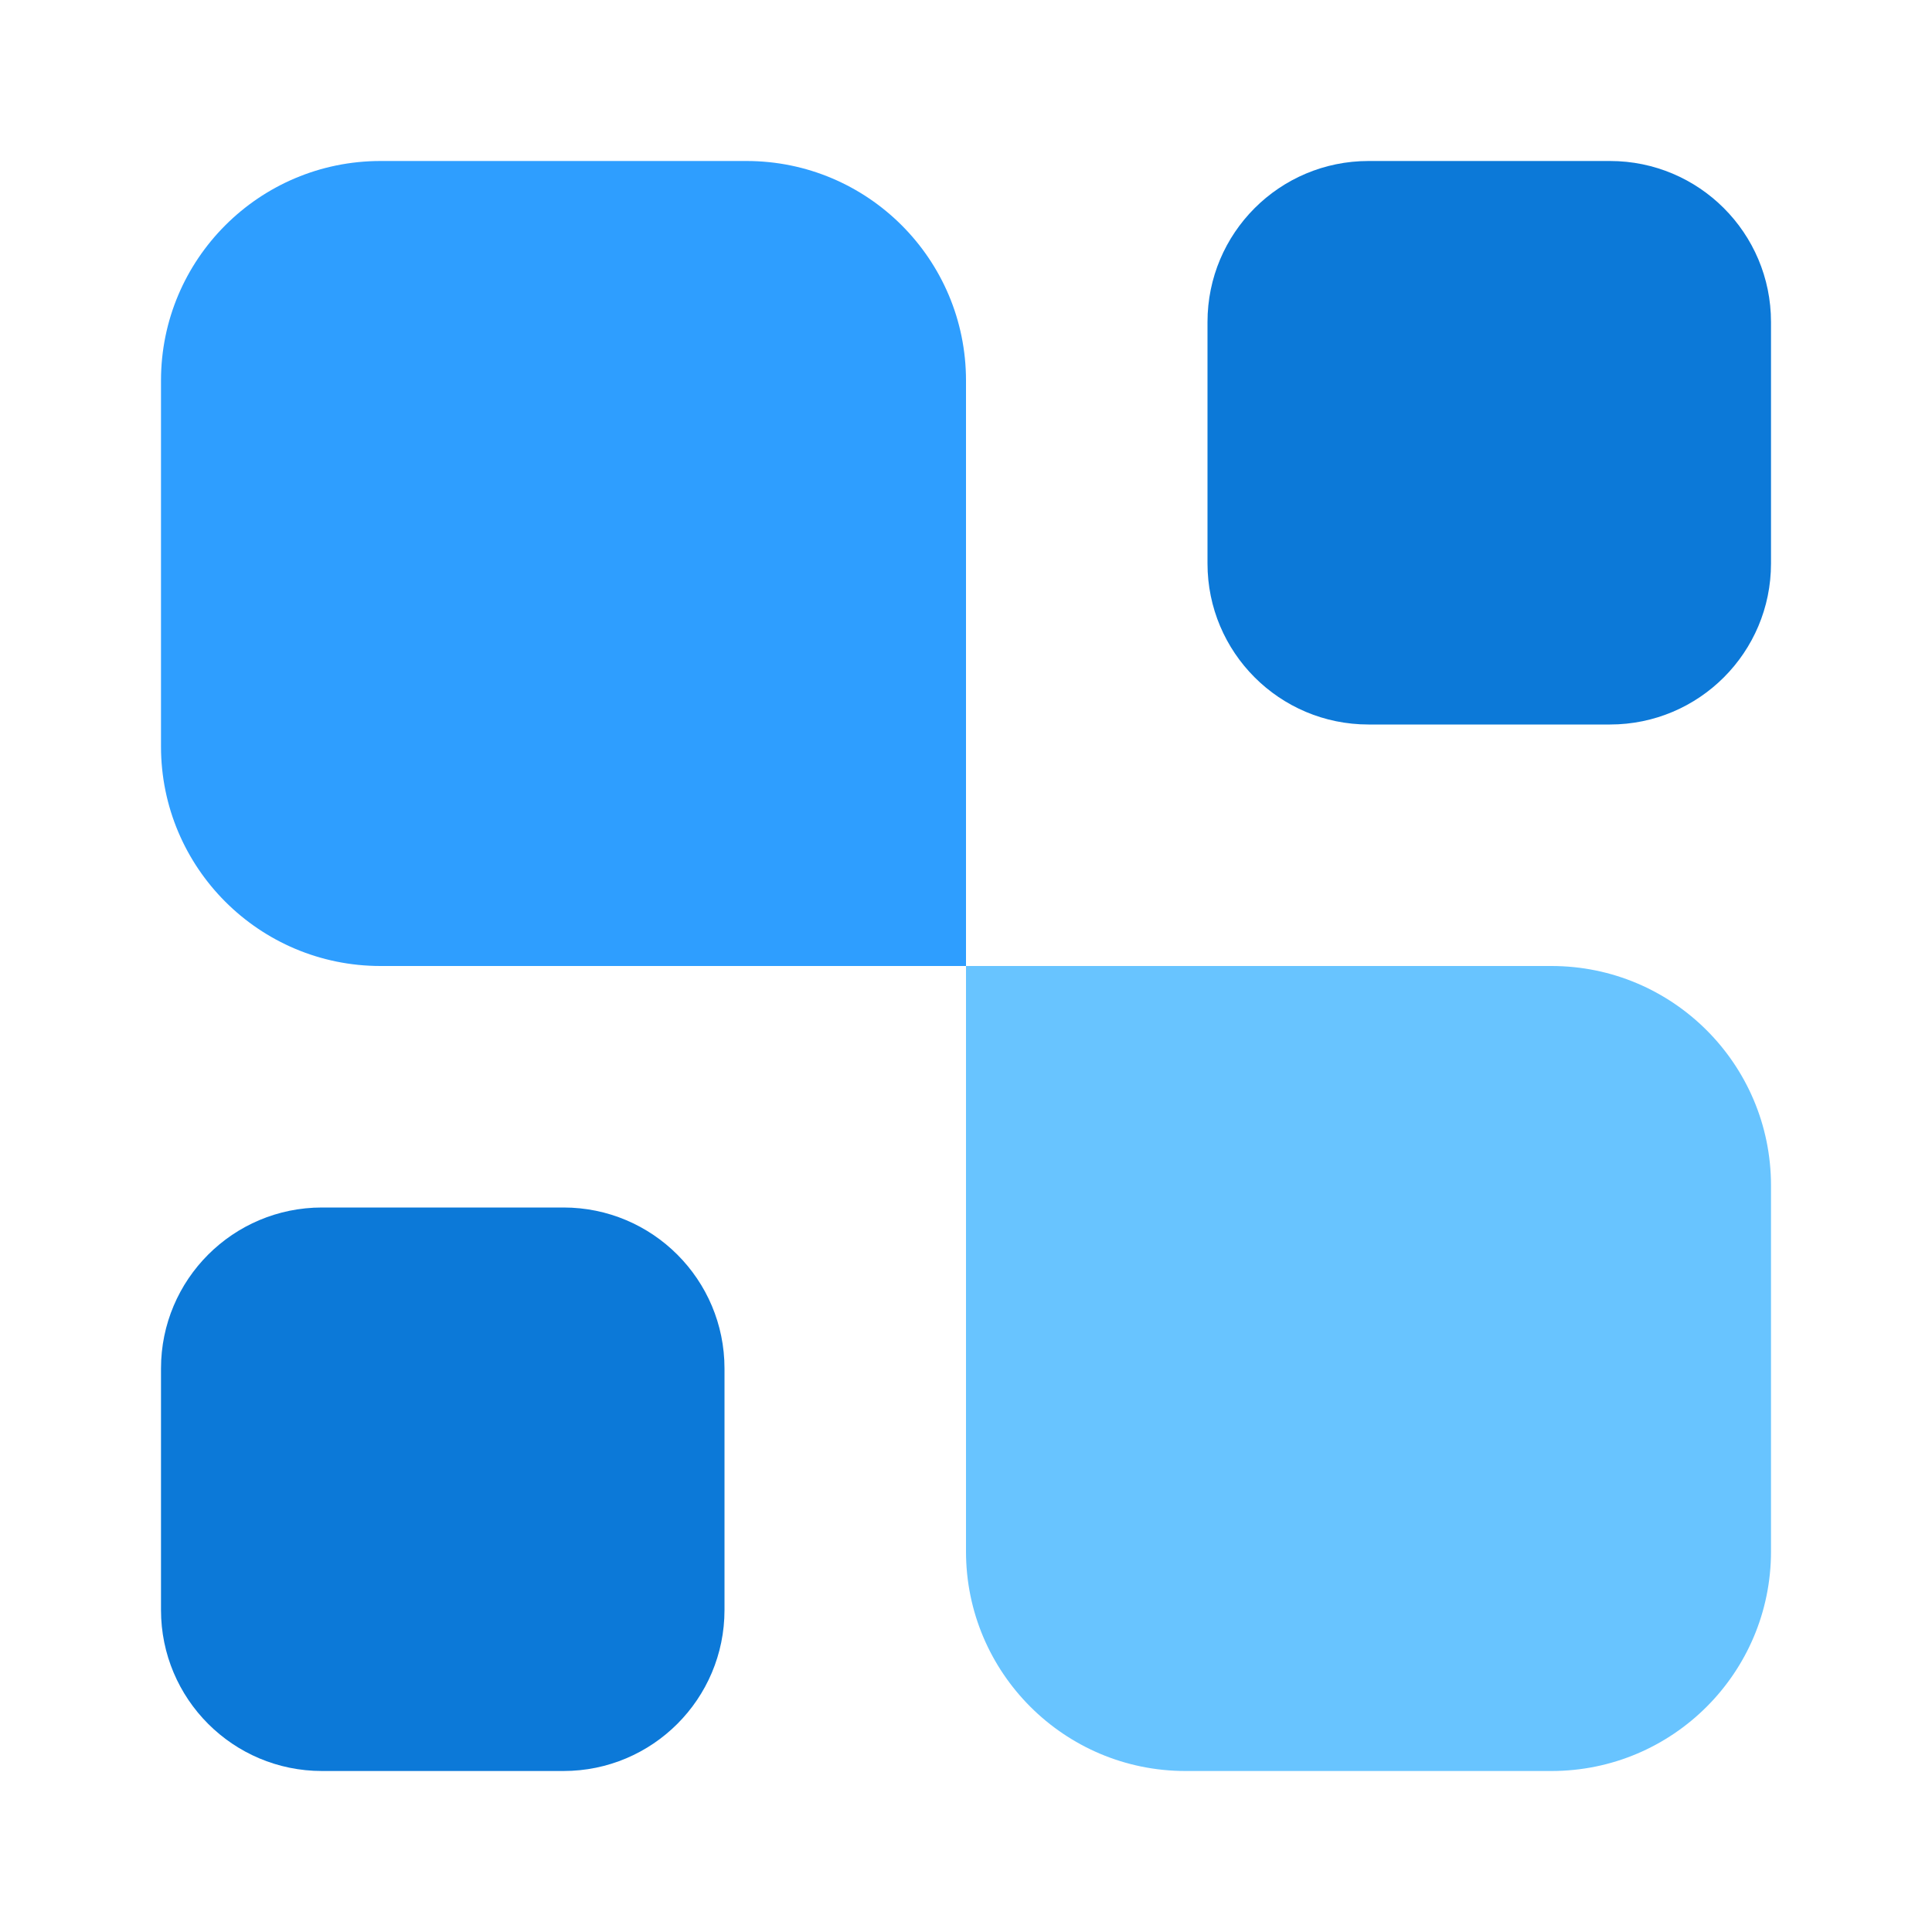
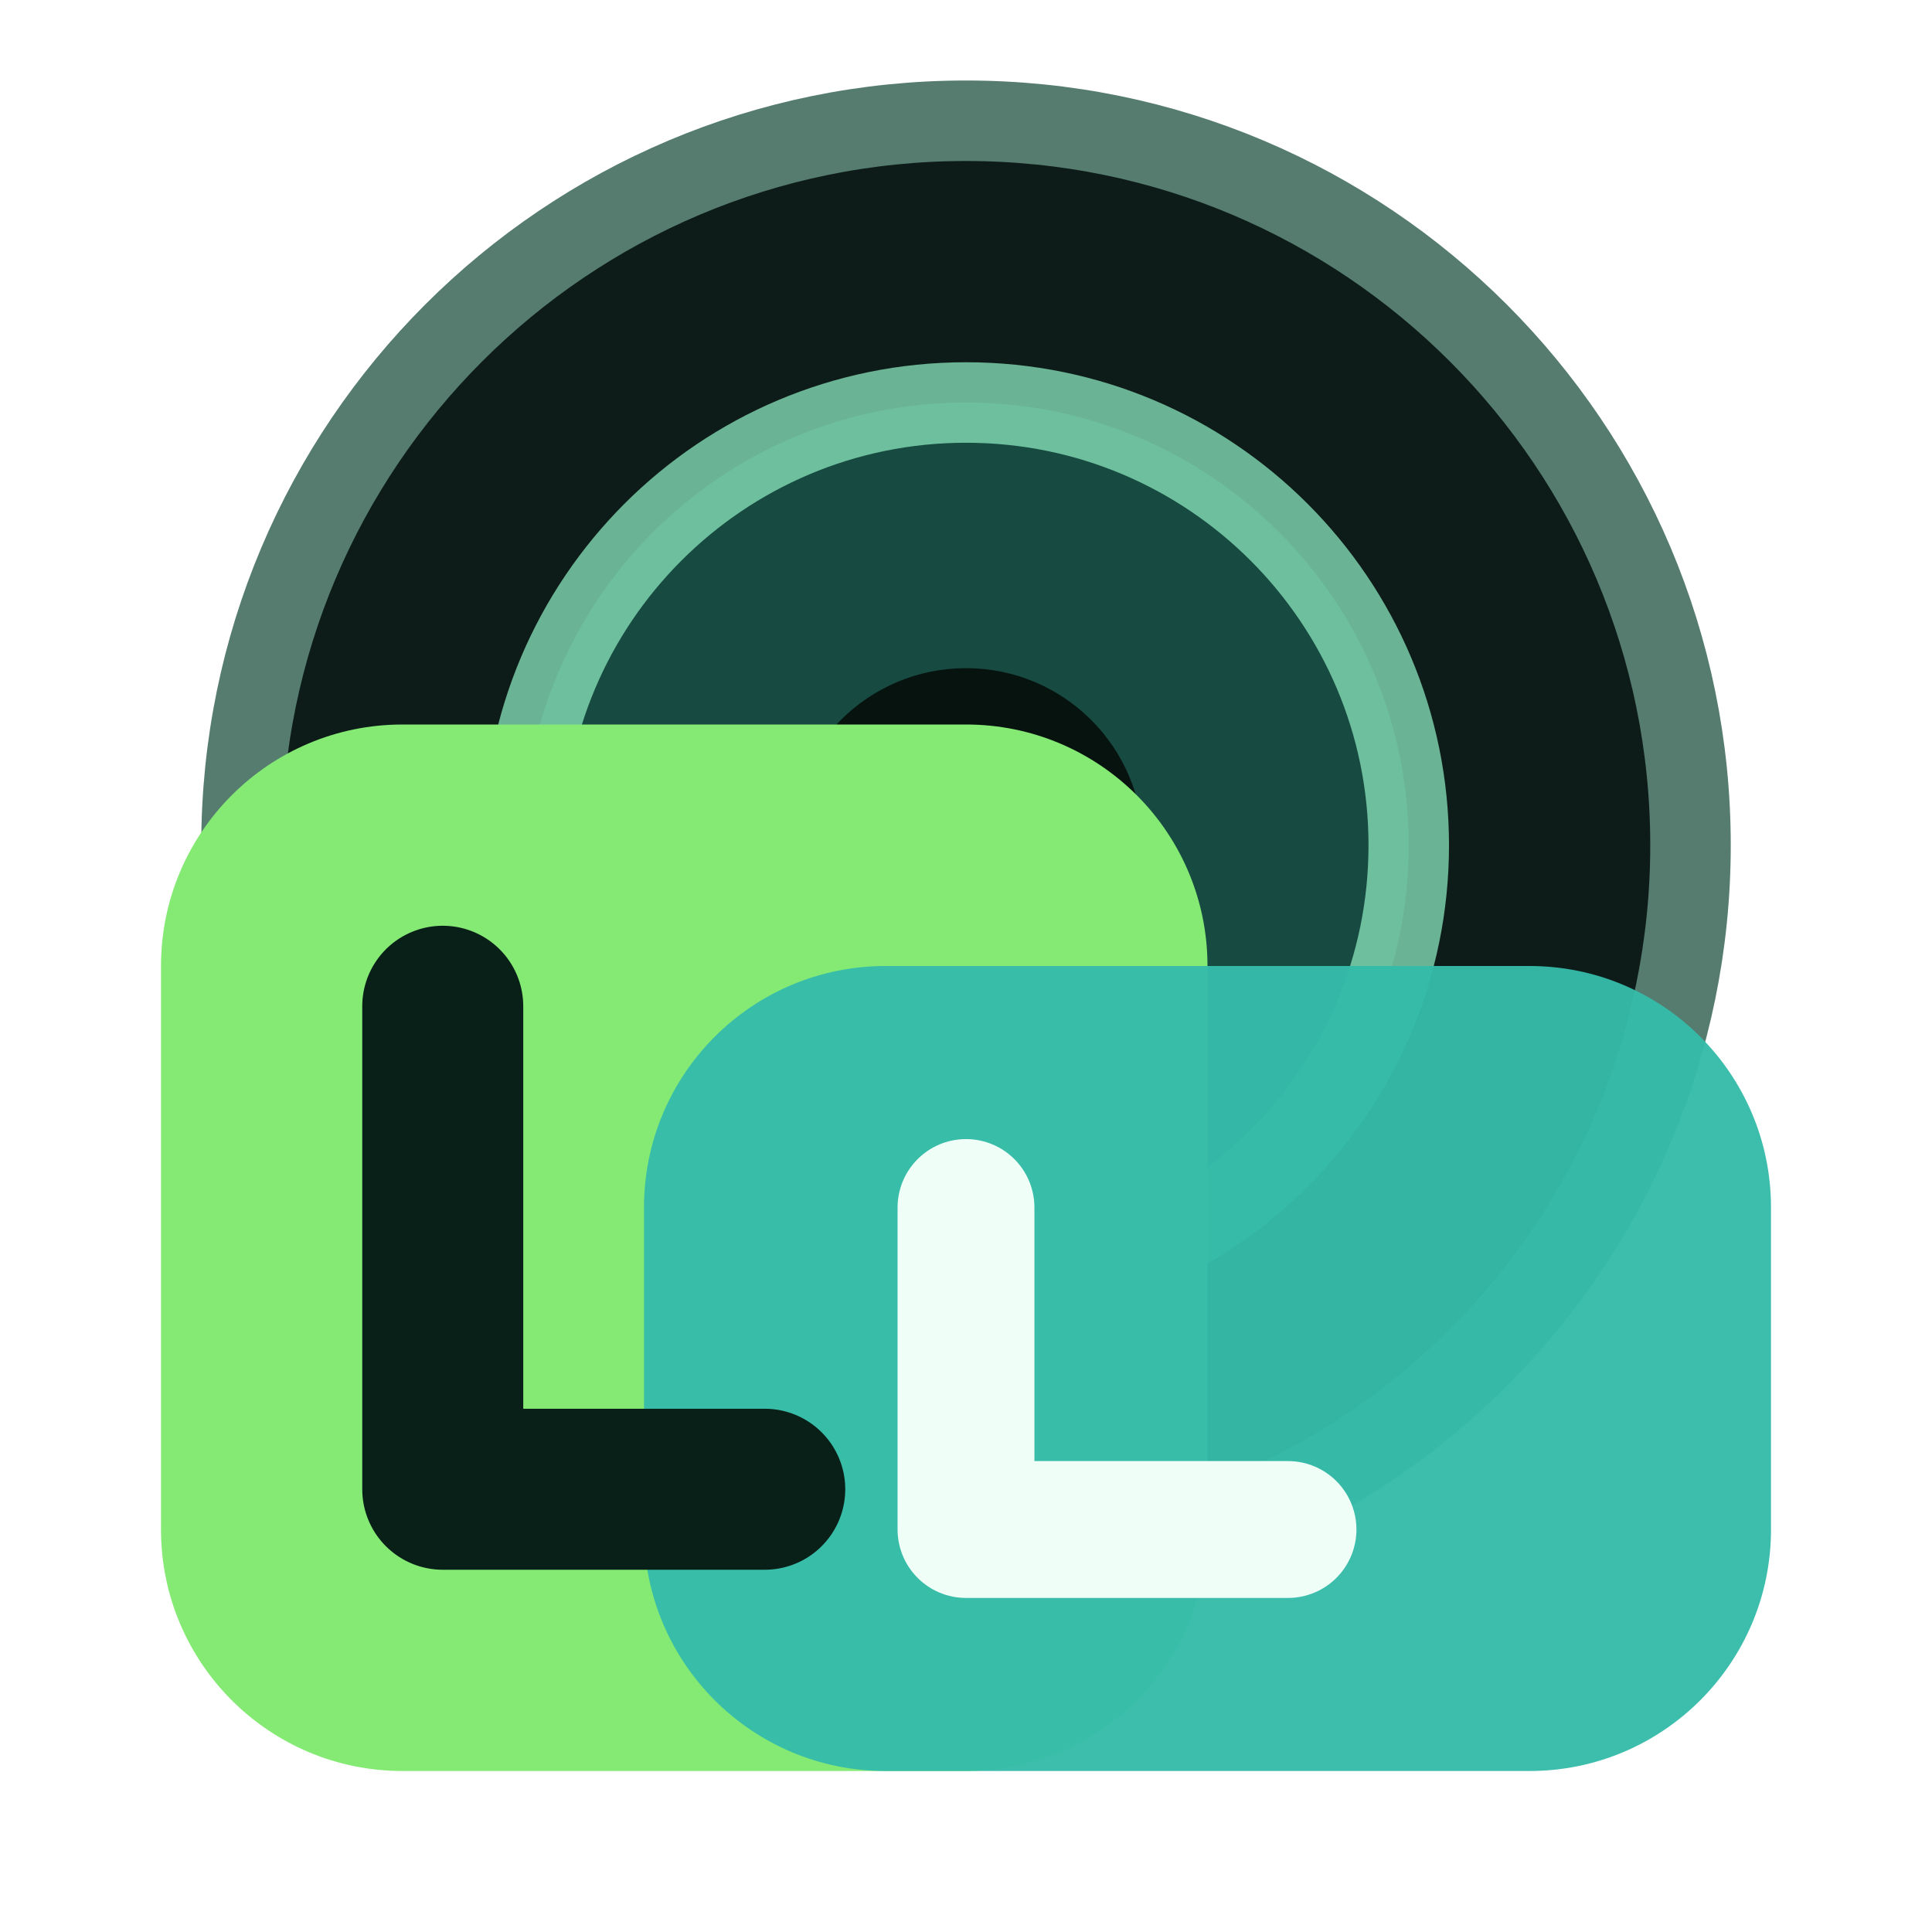
<svg xmlns="http://www.w3.org/2000/svg" width="24" height="24" viewBox="0 0 24 24" fill="none">
-   <path d="M22 19.273C22 20.779 20.779 22 19.273 22H14.727C13.221 22 12 20.779 12 19.273V12H19.273C20.779 12 22 13.221 22 14.727V19.273Z" fill="#68C4FF" />
-   <path d="M20 2C21.105 2 22 2.895 22 4V7C22 8.105 21.105 9 20 9H17C15.895 9 15 8.105 15 7V4C15 2.895 15.895 2 17 2H20Z" fill="#0C79D8" />
-   <path d="M7 15C8.105 15 9 15.895 9 17V20C9 21.105 8.105 22 7 22H4C2.895 22 2 21.105 2 20V17C2 15.895 2.895 15 4 15H7Z" fill="#0C79D8" />
-   <path d="M12 12H4.727C3.221 12 2 10.779 2 9.273V4.727C2 3.221 3.221 2 4.727 2H9.273C10.779 2 12 3.221 12 4.727V12Z" fill="#2E9EFF" />
+   <circle cx="12" cy="10.5" r="9" fill="#0D1C18" stroke="#557C6E" />
+   <circle cx="12" cy="10.5" r="5.5" fill="#174A40" stroke="#8AE5BD" stroke-opacity=".75" />
+   <circle cx="12" cy="10.5" r="2.2" fill="#07130F" />
+   <rect x="2" y="9" width="13" height="13" rx="3" fill="#84EA74" />
+   <rect x="8" y="12" width="14" height="10" rx="3" fill="#35BBAA" fill-opacity=".96" />
+   <path d="M5.5 12.5v6h4" stroke="#092019" stroke-width="2" stroke-linecap="round" stroke-linejoin="round" />
+   <path d="M12 15v4h4" stroke="#EFFFF8" stroke-width="1.7" stroke-linecap="round" stroke-linejoin="round" />
</svg>
